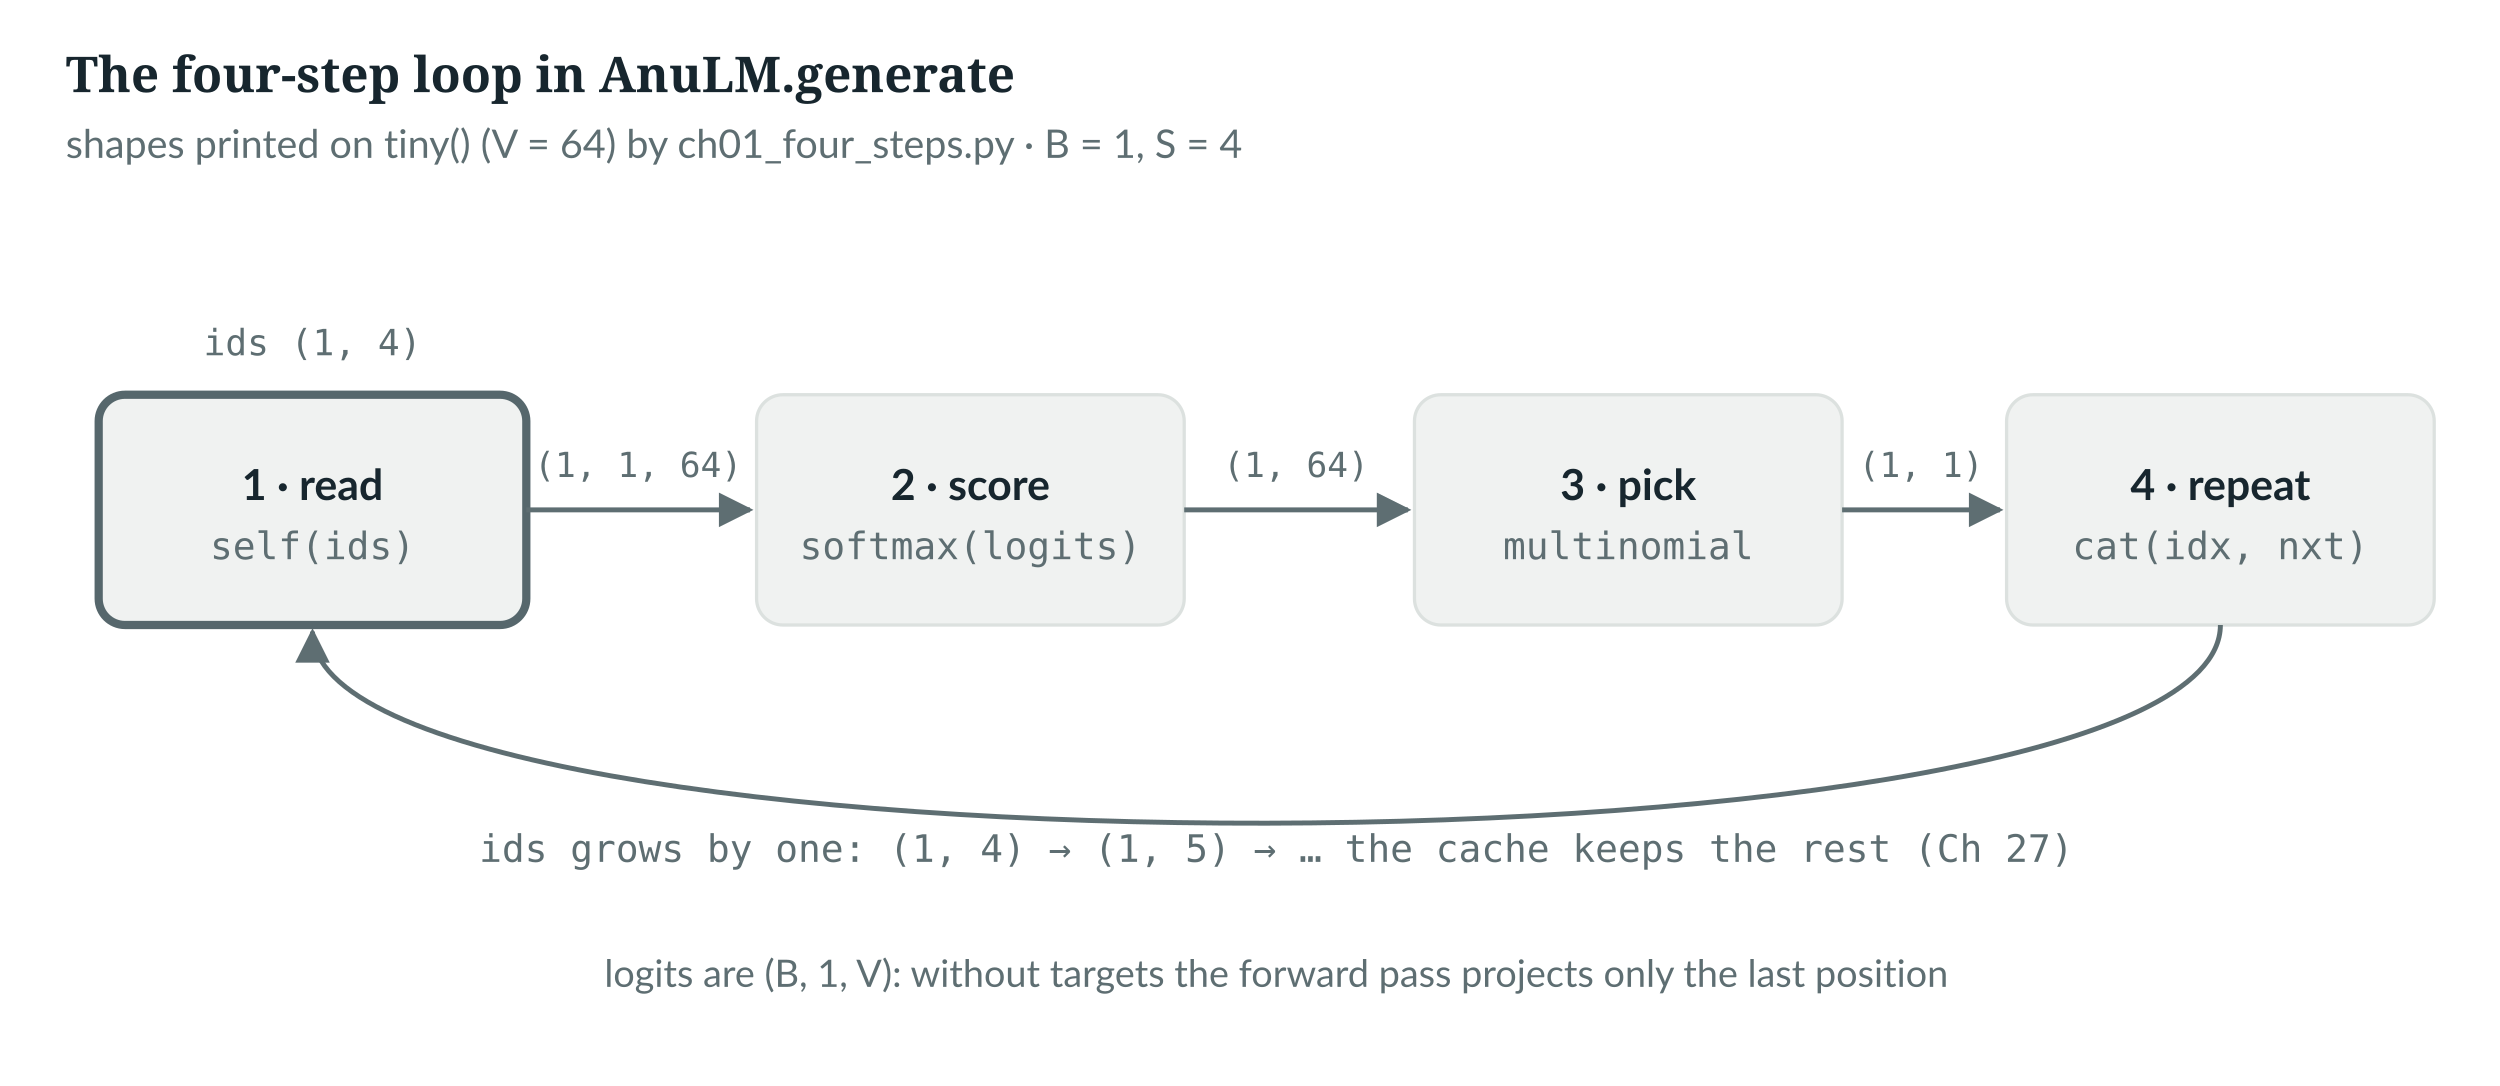
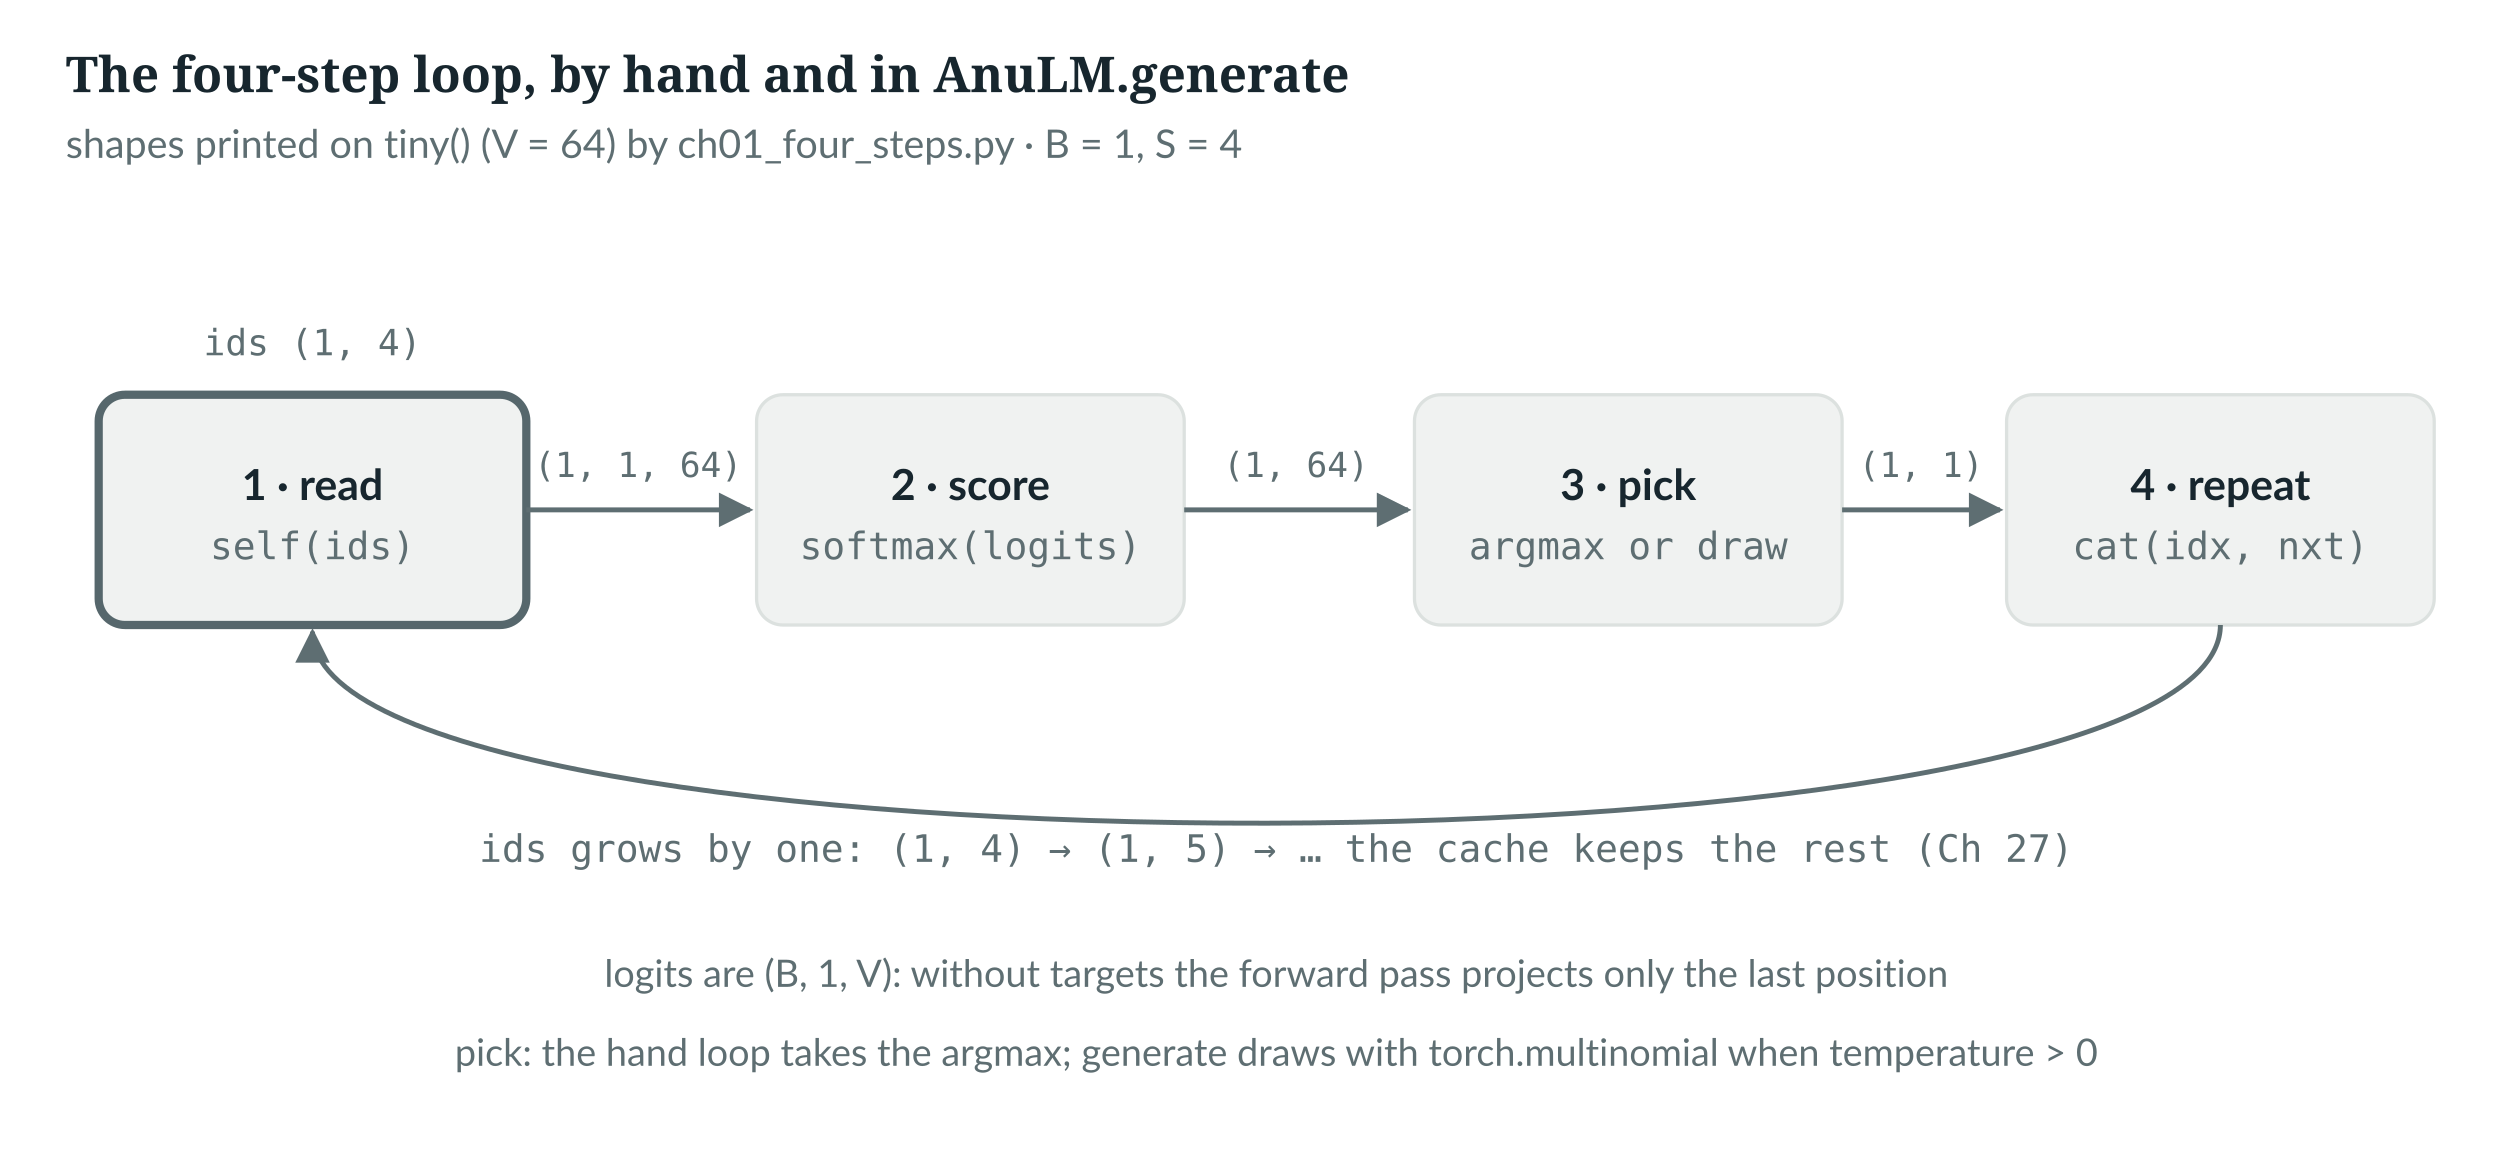
- <svg xmlns="http://www.w3.org/2000/svg" viewBox="0 0 760 330" role="img" aria-labelledby="t d" class="figure-svg">
+ <svg xmlns="http://www.w3.org/2000/svg" viewBox="0 0 760 350" role="img" aria-labelledby="t d" class="figure-svg">
  <defs>
    <pattern id="hatch" width="6" height="6" patternUnits="userSpaceOnUse" patternTransform="rotate(45)">
      <line x1="0" y1="0" x2="0" y2="6" stroke="#DCE1DF" class="f-rule" stroke-width="2" />
    </pattern>
    <marker id="arrow" viewBox="0 0 10 10" refX="9" refY="5" markerWidth="7" markerHeight="7" orient="auto">
      <path d="M0,0 L10,5 L0,10 z" fill="#5E6E72" class="f-muted-fill" />
    </marker>
  </defs>
-   <text x="20.0" y="28.0" class="f-ink" fill="#17262E" font-size="15" font-family="Lora, Georgia, serif" font-weight="700" text-anchor="start">The four-step loop in AnuLM.generate</text>
+   <text x="20.0" y="28.0" class="f-ink" fill="#17262E" font-size="15" font-family="Lora, Georgia, serif" font-weight="700" text-anchor="start">The four-step loop, by hand and in AnuLM.generate</text>
  <text x="20.0" y="48.0" class="f-muted" fill="#5E6E72" font-size="12" font-family="Lato, 'Segoe UI', system-ui, sans-serif" font-weight="400" text-anchor="start">shapes printed on tiny() (V = 64) by ch01_four_steps.py · B = 1, S = 4</text>
  <rect x="30.0" y="120.0" width="130.0" height="70.0" rx="8" fill="#F0F2F1" class="f-card" stroke="#56676C" stroke-width="2.5" />
  <text x="95.0" y="152.0" class="f-ink" fill="#17262E" font-size="13" font-family="Lato, 'Segoe UI', system-ui, sans-serif" font-weight="700" text-anchor="middle">1 · read</text>
  <text x="95.0" y="170.0" class="f-muted" fill="#5E6E72" font-size="11.5" font-family="'JetBrains Mono', Consolas, monospace" font-weight="400" text-anchor="middle">self(ids)</text>
  <rect x="230.0" y="120.0" width="130.0" height="70.0" rx="8" fill="#F0F2F1" class="f-card" stroke="#DCE1DF" stroke-width="1" />
  <text x="295.0" y="152.0" class="f-ink" fill="#17262E" font-size="13" font-family="Lato, 'Segoe UI', system-ui, sans-serif" font-weight="700" text-anchor="middle">2 · score</text>
  <text x="295.0" y="170.0" class="f-muted" fill="#5E6E72" font-size="11.5" font-family="'JetBrains Mono', Consolas, monospace" font-weight="400" text-anchor="middle">softmax(logits)</text>
  <rect x="430.0" y="120.0" width="130.0" height="70.0" rx="8" fill="#F0F2F1" class="f-card" stroke="#DCE1DF" stroke-width="1" />
  <text x="495.0" y="152.0" class="f-ink" fill="#17262E" font-size="13" font-family="Lato, 'Segoe UI', system-ui, sans-serif" font-weight="700" text-anchor="middle">3 · pick</text>
-   <text x="495.0" y="170.0" class="f-muted" fill="#5E6E72" font-size="11.5" font-family="'JetBrains Mono', Consolas, monospace" font-weight="400" text-anchor="middle">multinomial</text>
+   <text x="495.0" y="170.0" class="f-muted" fill="#5E6E72" font-size="11.5" font-family="'JetBrains Mono', Consolas, monospace" font-weight="400" text-anchor="middle">argmax or draw</text>
  <rect x="610.0" y="120.0" width="130.0" height="70.0" rx="8" fill="#F0F2F1" class="f-card" stroke="#DCE1DF" stroke-width="1" />
  <text x="675.0" y="152.0" class="f-ink" fill="#17262E" font-size="13" font-family="Lato, 'Segoe UI', system-ui, sans-serif" font-weight="700" text-anchor="middle">4 · repeat</text>
  <text x="675.0" y="170.0" class="f-muted" fill="#5E6E72" font-size="11.5" font-family="'JetBrains Mono', Consolas, monospace" font-weight="400" text-anchor="middle">cat(idx, nxt)</text>
  <line x1="160.0" y1="155.0" x2="228.0" y2="155.0" stroke="#5E6E72" class="f-muted-stroke" stroke-width="1.5" marker-end="url(#arrow)" />
  <text x="194.0" y="145.0" class="f-muted" fill="#5E6E72" font-size="10.5" font-family="'JetBrains Mono', Consolas, monospace" font-weight="400" text-anchor="middle">(1, 1, 64)</text>
  <line x1="360.0" y1="155.0" x2="428.0" y2="155.0" stroke="#5E6E72" class="f-muted-stroke" stroke-width="1.5" marker-end="url(#arrow)" />
  <text x="394.0" y="145.0" class="f-muted" fill="#5E6E72" font-size="10.5" font-family="'JetBrains Mono', Consolas, monospace" font-weight="400" text-anchor="middle">(1, 64)</text>
  <line x1="560.0" y1="155.0" x2="608.0" y2="155.0" stroke="#5E6E72" class="f-muted-stroke" stroke-width="1.5" marker-end="url(#arrow)" />
  <text x="584.0" y="145.0" class="f-muted" fill="#5E6E72" font-size="10.5" font-family="'JetBrains Mono', Consolas, monospace" font-weight="400" text-anchor="middle">(1, 1)</text>
  <path d="M675,190 C675,270 95,270 95,192" fill="none" stroke="#5E6E72" class="f-muted-stroke" stroke-width="1.5" marker-end="url(#arrow)" />
  <text x="388.0" y="262.0" class="f-muted" fill="#5E6E72" font-size="11.5" font-family="'JetBrains Mono', Consolas, monospace" font-weight="400" text-anchor="middle">ids grows by one: (1, 4) → (1, 5) → …   the cache keeps the rest (Ch 27)</text>
  <text x="95.0" y="108.0" class="f-muted" fill="#5E6E72" font-size="11" font-family="'JetBrains Mono', Consolas, monospace" font-weight="400" text-anchor="middle">ids (1, 4)</text>
  <text x="388.0" y="300.0" class="f-muted" fill="#5E6E72" font-size="11.5" font-family="Lato, 'Segoe UI', system-ui, sans-serif" font-weight="400" text-anchor="middle">logits are (B, 1, V): without targets the forward pass projects only the last position</text>
+   <text x="388.0" y="324.0" class="f-muted" fill="#5E6E72" font-size="11.5" font-family="Lato, 'Segoe UI', system-ui, sans-serif" font-weight="400" text-anchor="middle">pick: the hand loop takes the argmax; generate draws with torch.multinomial when temperature &gt; 0</text>
</svg>
